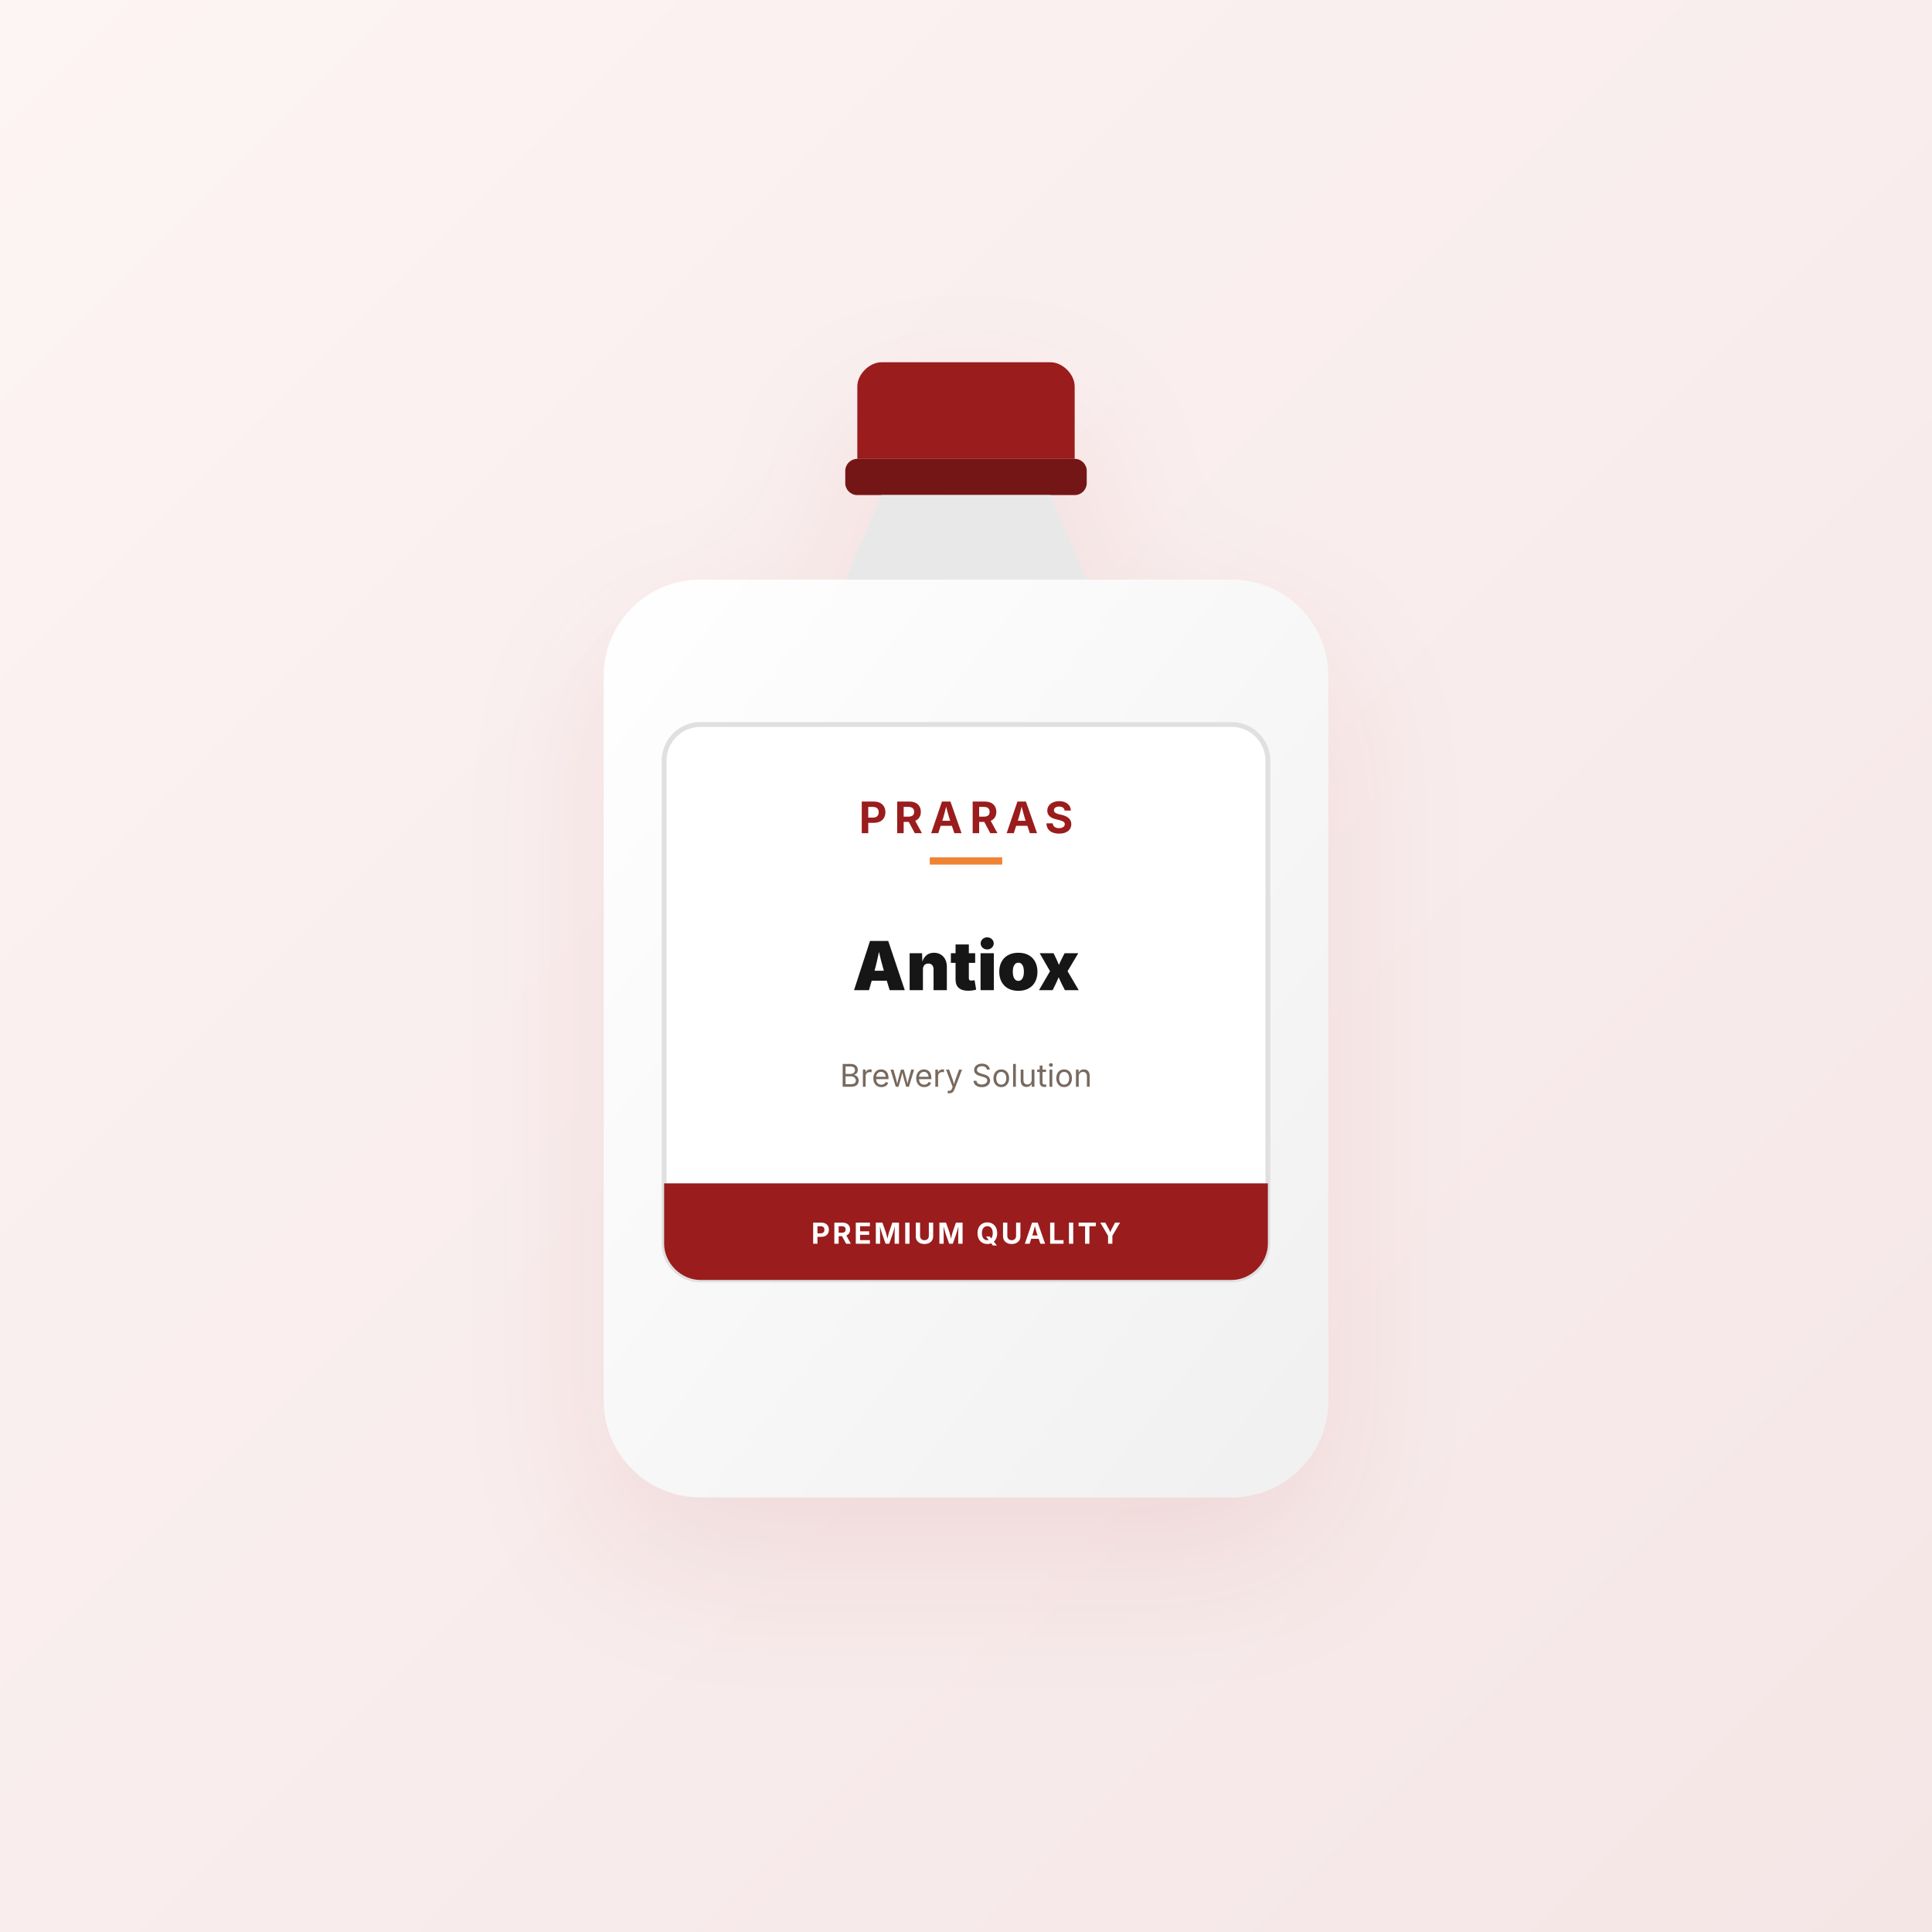
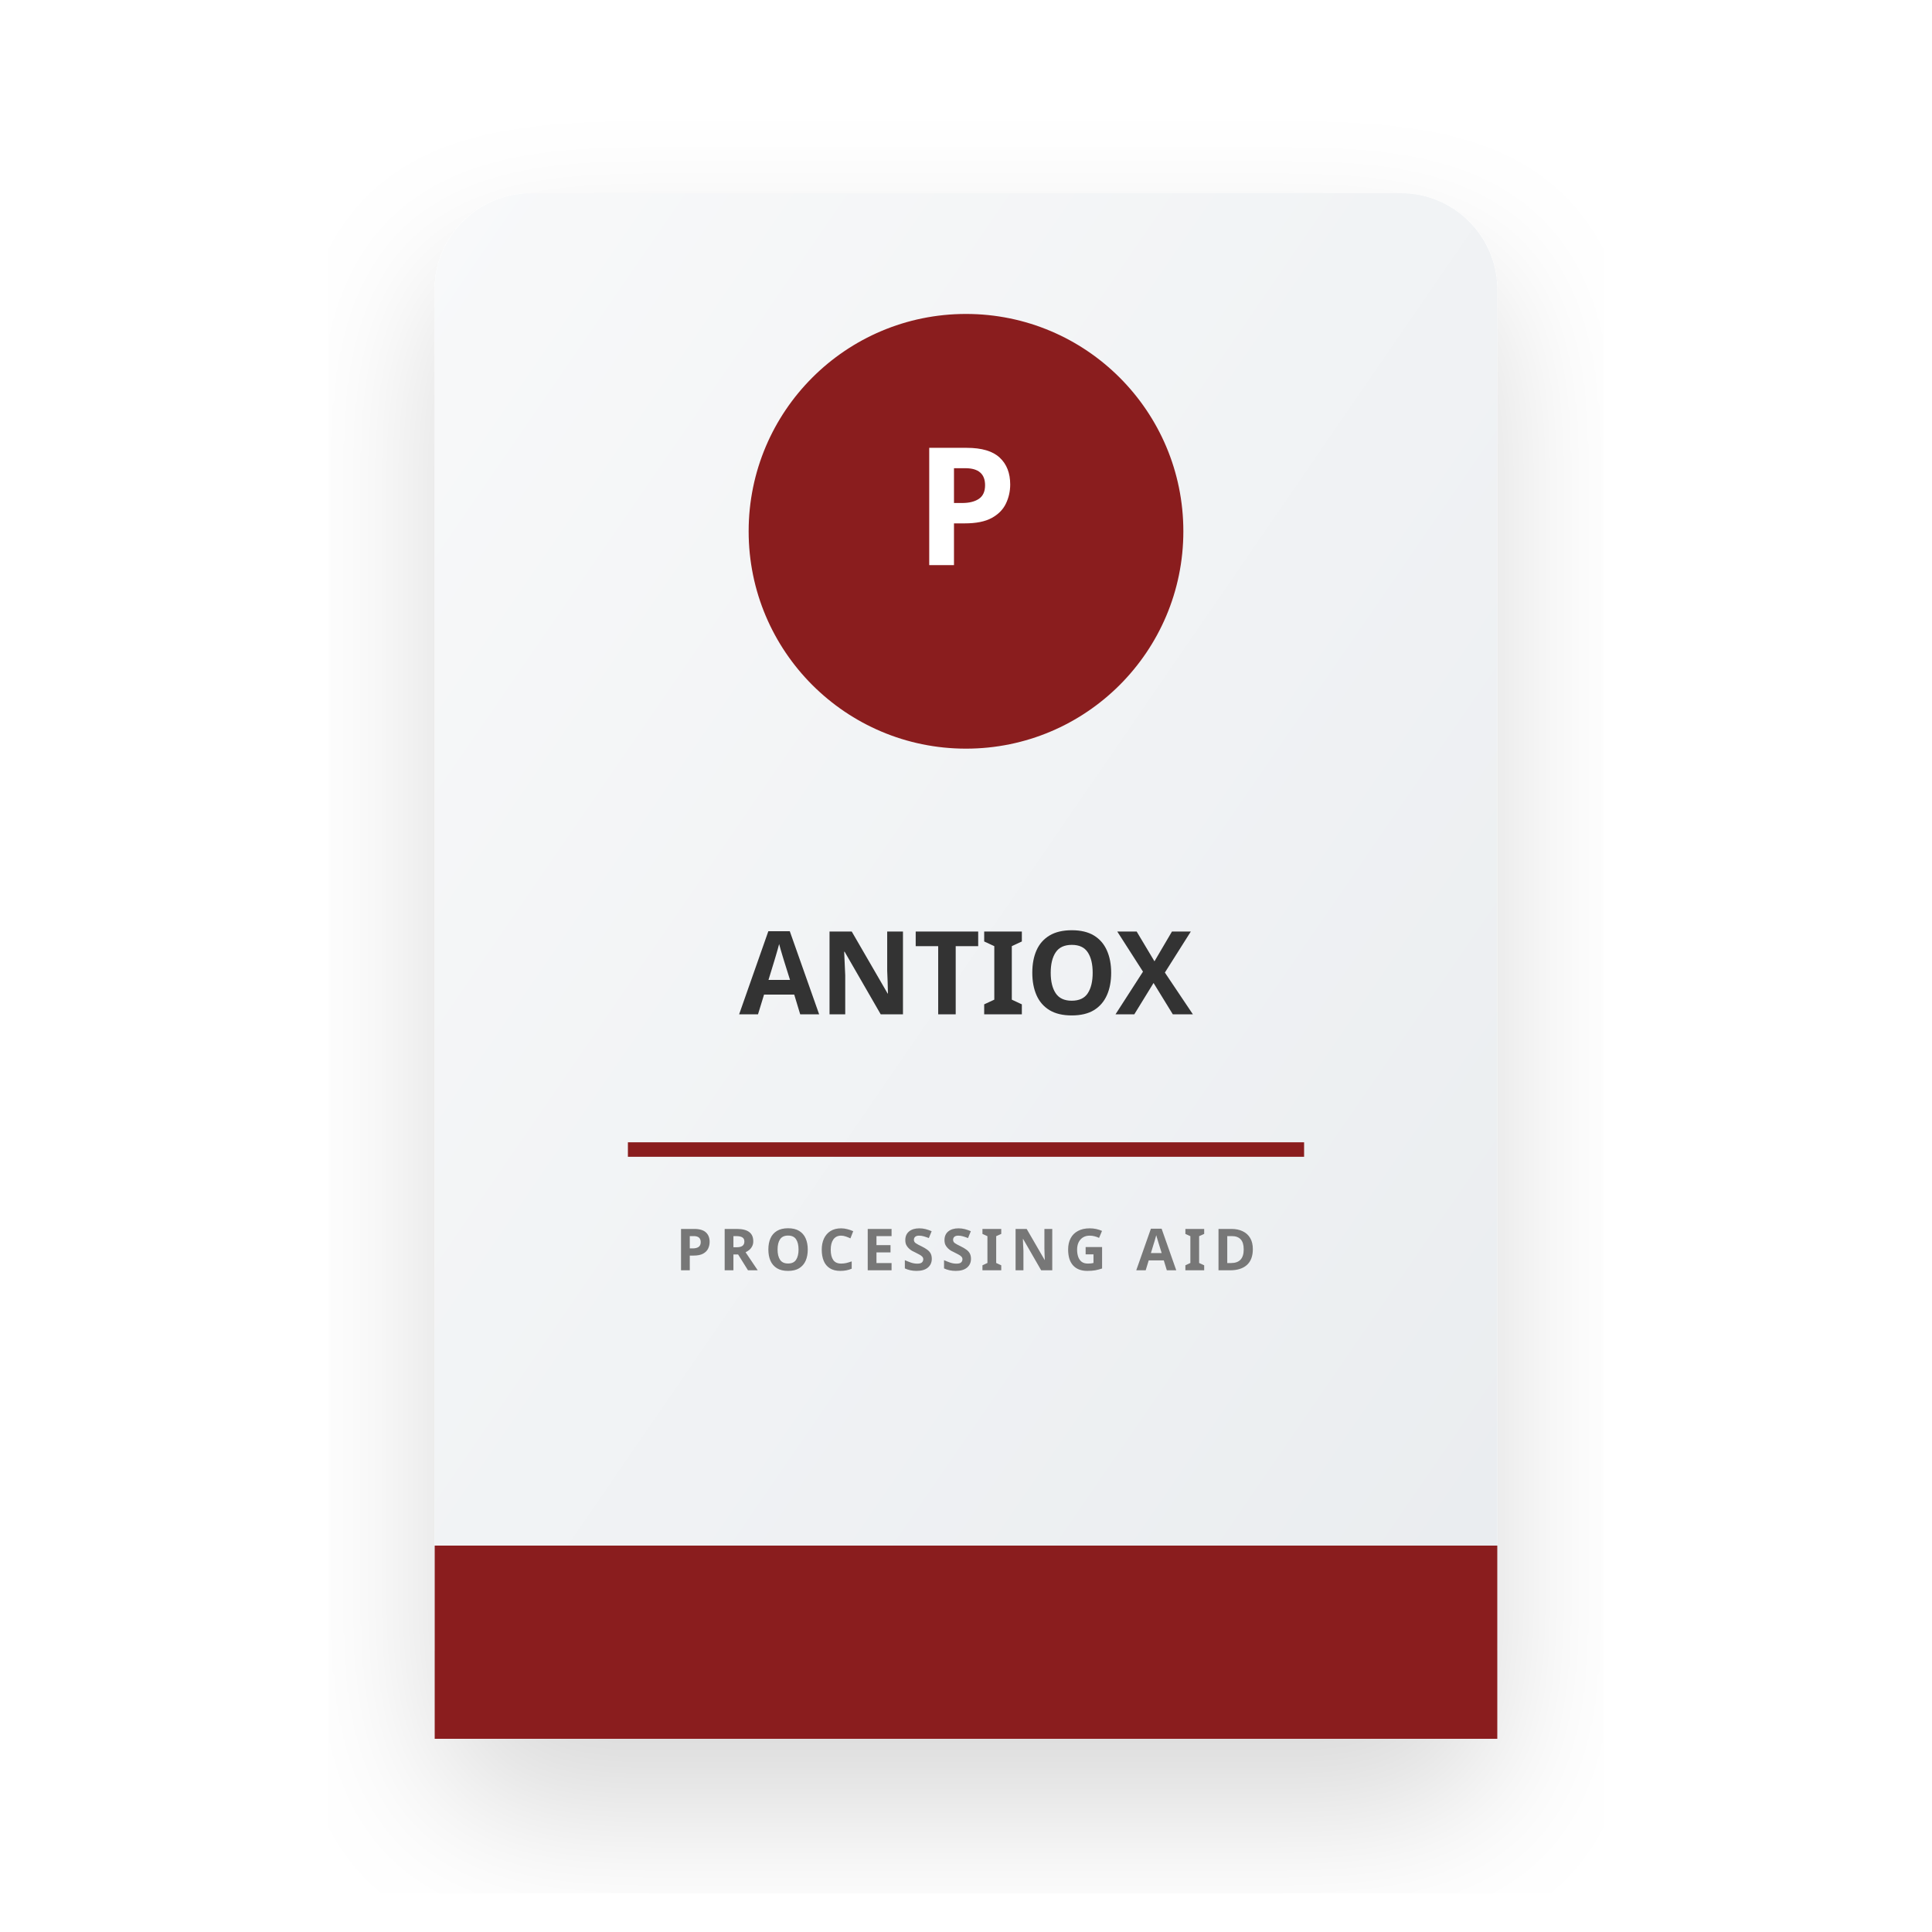
- <svg xmlns="http://www.w3.org/2000/svg" viewBox="0 0 800 800">
+ <svg xmlns="http://www.w3.org/2000/svg" width="400" height="400" viewBox="0 0 400 400">
  <defs>
-     <linearGradient id="bg" x1="0%" y1="0%" x2="100%" y2="100%">
-       <stop offset="0%" stop-color="#fdf4f4" />
-       <stop offset="100%" stop-color="#f5e6e6" />
+     <linearGradient id="grad" x1="0%" y1="0%" x2="100%" y2="100%">
+       <stop offset="0%" style="stop-color:#f8f9fa;stop-opacity:1" />
+       <stop offset="100%" style="stop-color:#e9ecef;stop-opacity:1" />
    </linearGradient>
-     <linearGradient id="bottle" x1="0%" y1="0%" x2="100%" y2="100%">
-       <stop offset="0%" stop-color="#ffffff" />
-       <stop offset="100%" stop-color="#f0f0f0" />
-     </linearGradient>
-     <filter id="shadow" x="-20%" y="-20%" width="140%" height="140%">
-       <feDropShadow dx="0" dy="25" stdDeviation="30" flood-color="#9a1d1e" flood-opacity="0.08" />
+     <filter id="shadow">
+       <feDropShadow dx="0" dy="15" stdDeviation="15" flood-opacity="0.15" />
    </filter>
  </defs>
-   <rect width="800" height="800" fill="url(#bg)" />
-   <g filter="url(#shadow)" transform="translate(250, 150)">
-     <path d="M 115 0 L 185 0 C 190 0 195 5 195 10 L 195 40 L 105 40 L 105 10 C 105 5 110 0 115 0 Z" fill="#9a1d1e" />
-     <rect x="100" y="40" width="100" height="15" rx="5" fill="#751516" />
-     <path d="M 115 55 L 185 55 L 200 90 L 100 90 Z" fill="#e8e8e8" />
-     <rect x="0" y="90" width="300" height="380" rx="40" fill="url(#bottle)" />
-     <rect x="25" y="150" width="250" height="230" rx="15" fill="#ffffff" stroke="#e0e0e0" stroke-width="2" />
-     <text x="150" y="195" font-family="'Inter', sans-serif" font-weight="bold" font-size="18" fill="#9a1d1e" text-anchor="middle" letter-spacing="3">PRARAS</text>
-     <rect x="135" y="205" width="30" height="3" fill="#f08332" />
-     <text x="150" y="260" font-family="'Inter', sans-serif" font-weight="900" font-size="28" fill="#181412" text-anchor="middle">Antiox</text>
-     <text x="150" y="300" font-family="'Inter', sans-serif" font-size="13" fill="#78695e" text-anchor="middle">Brewery Solution</text>
-     <path d="M 25 340 L 275 340 L 275 365 C 275 373 268 380 260 380 L 40 380 C 32 380 25 373 25 365 Z" fill="#9a1d1e" />
-     <text x="150" y="365" font-family="'Inter', sans-serif" font-weight="bold" font-size="12" fill="#ffffff" text-anchor="middle" letter-spacing="1">PREMIUM QUALITY</text>
-   </g>
+   <rect width="400" height="400" fill="#ffffff" />
+   <rect x="90" y="40" width="220" height="320" rx="20" ry="20" fill="url(#grad)" filter="url(#shadow)" />
+   <rect x="90" y="320" width="220" height="40" rx="0" ry="0" fill="#8a1d1e" />
+   <circle cx="200" cy="110" r="45" fill="#8a1d1e" />
+   <text x="200" y="117" font-family="sans-serif" font-weight="bold" font-size="34" fill="#ffffff" text-anchor="middle">P</text>
+   <text x="200" y="210" font-family="sans-serif" font-weight="bold" font-size="24" fill="#333333" text-anchor="middle">ANTIOX</text>
+   <line x1="130" y1="238" x2="270" y2="238" stroke="#8a1d1e" stroke-width="3" />
+   <text x="200" y="263" font-family="sans-serif" font-weight="bold" font-size="12" fill="#777777" text-anchor="middle" letter-spacing="1.5">PROCESSING AID</text>
</svg>
